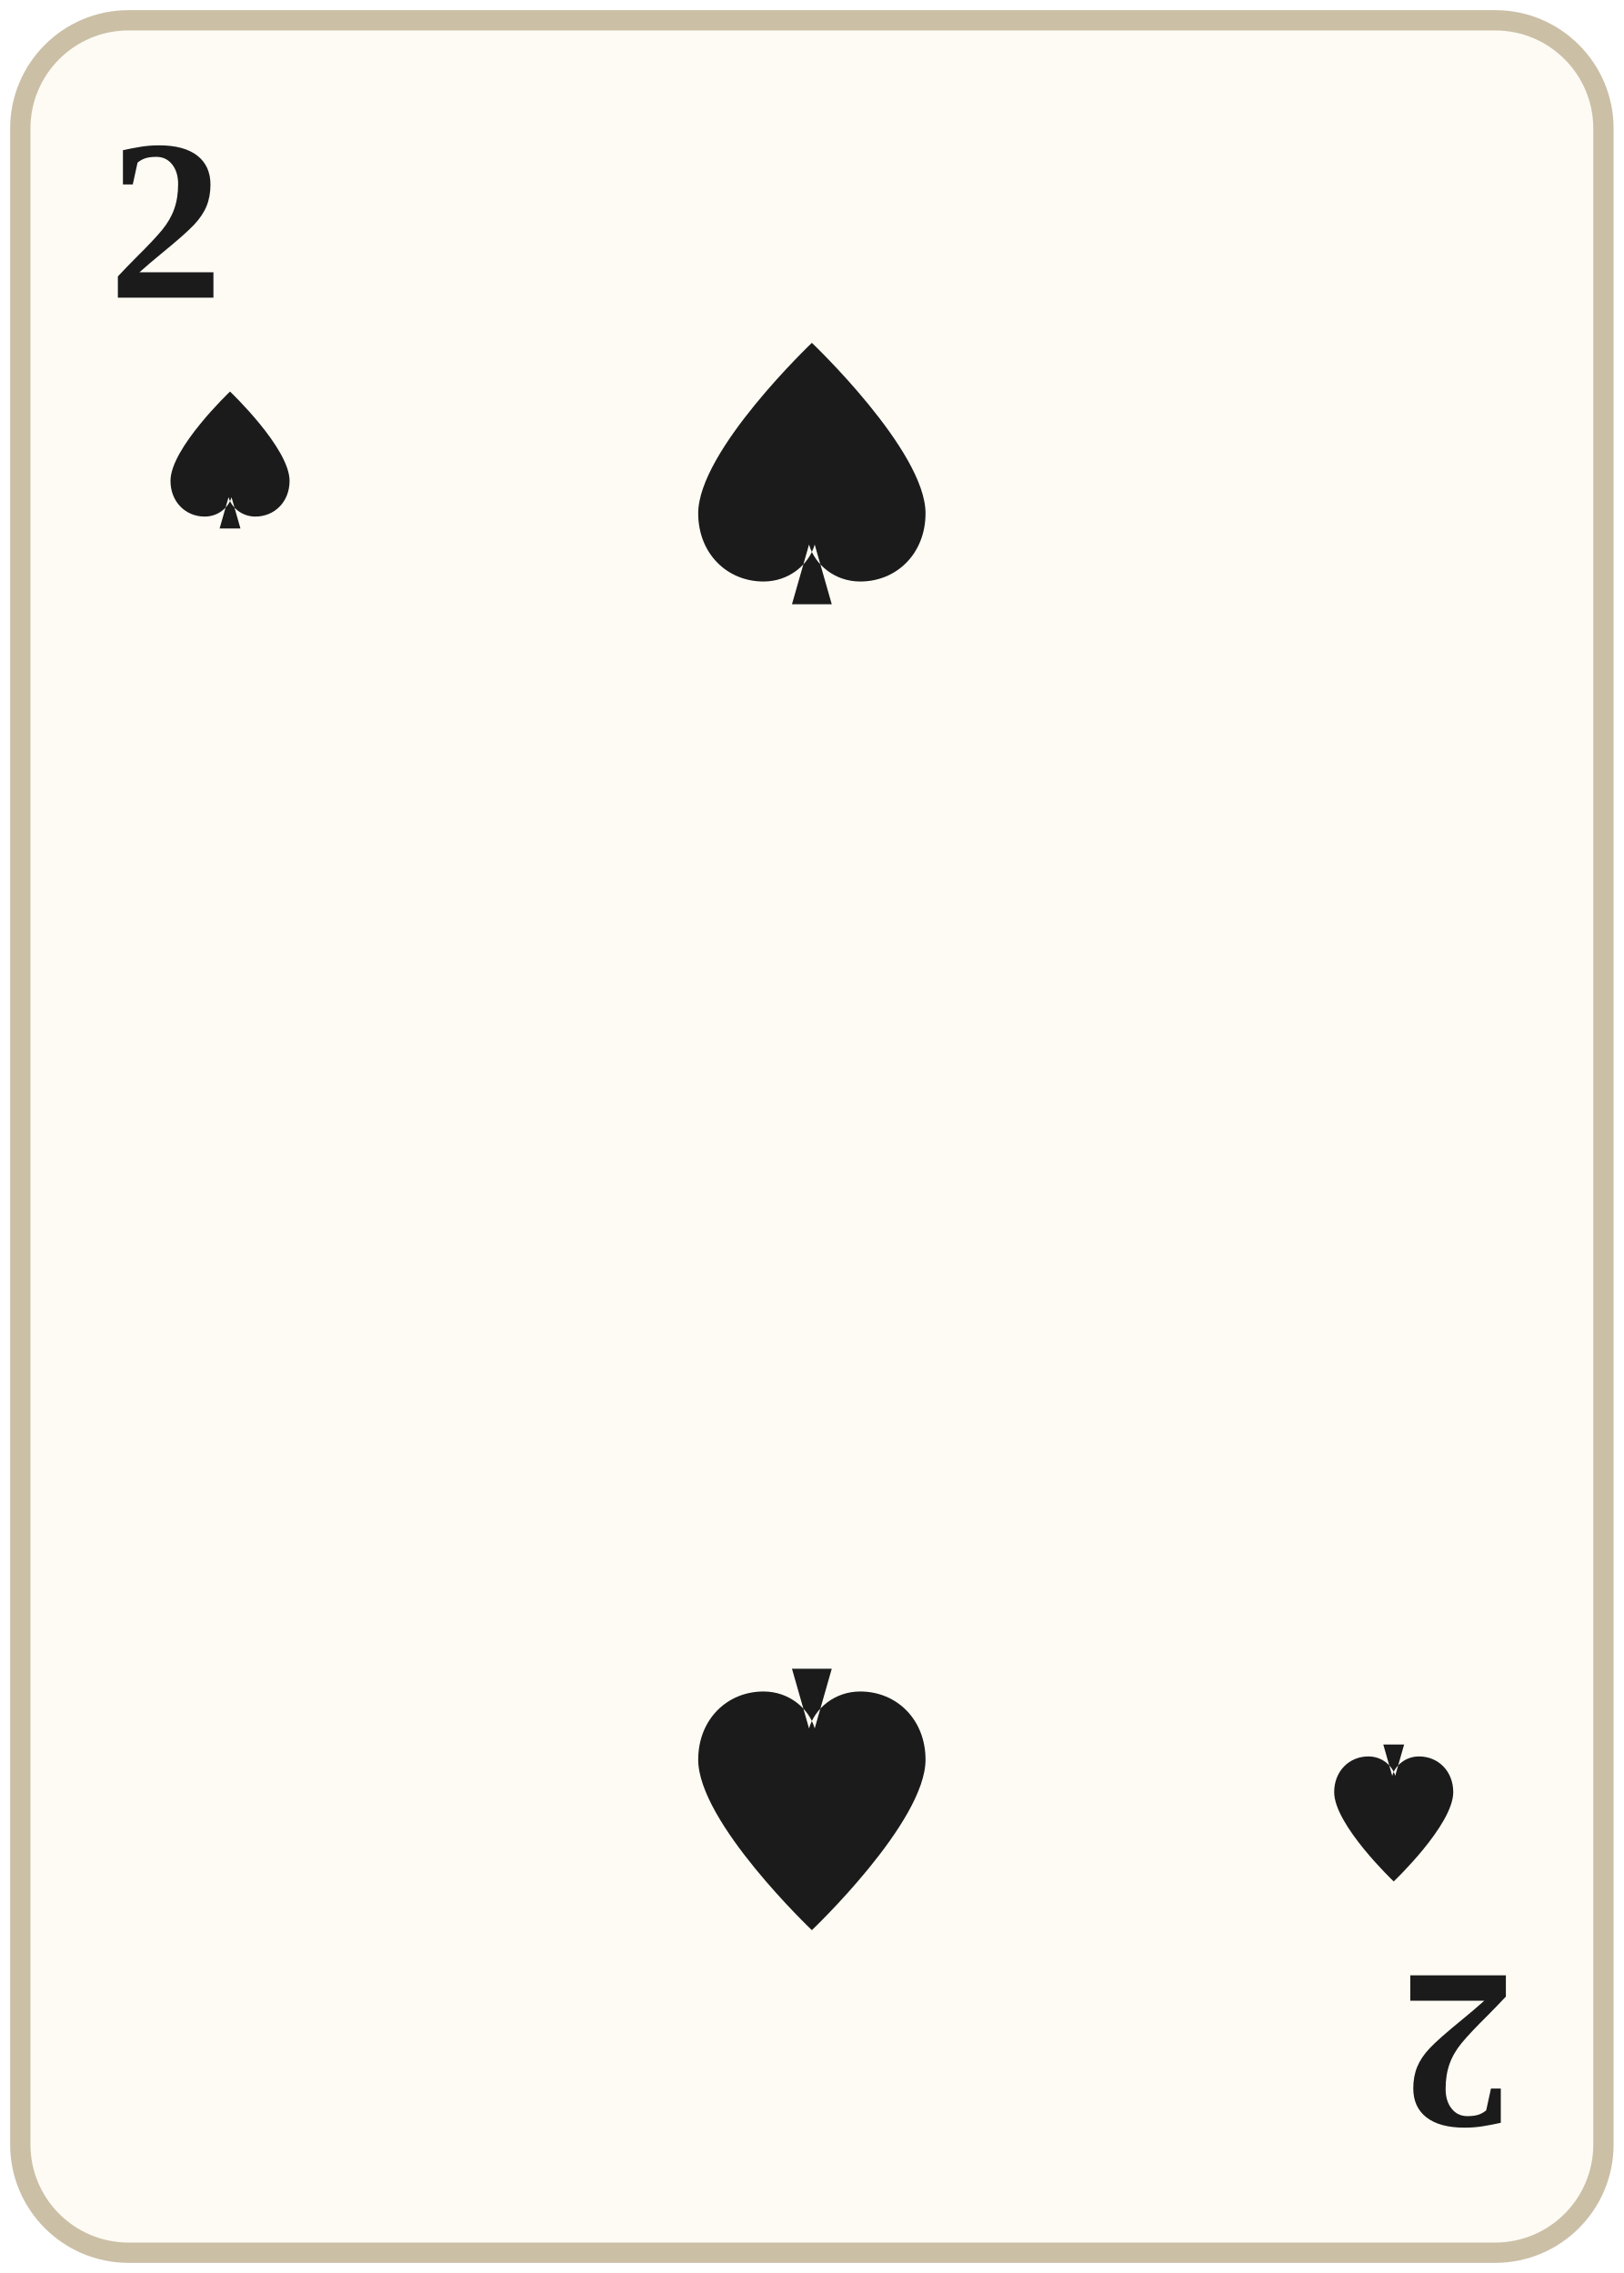
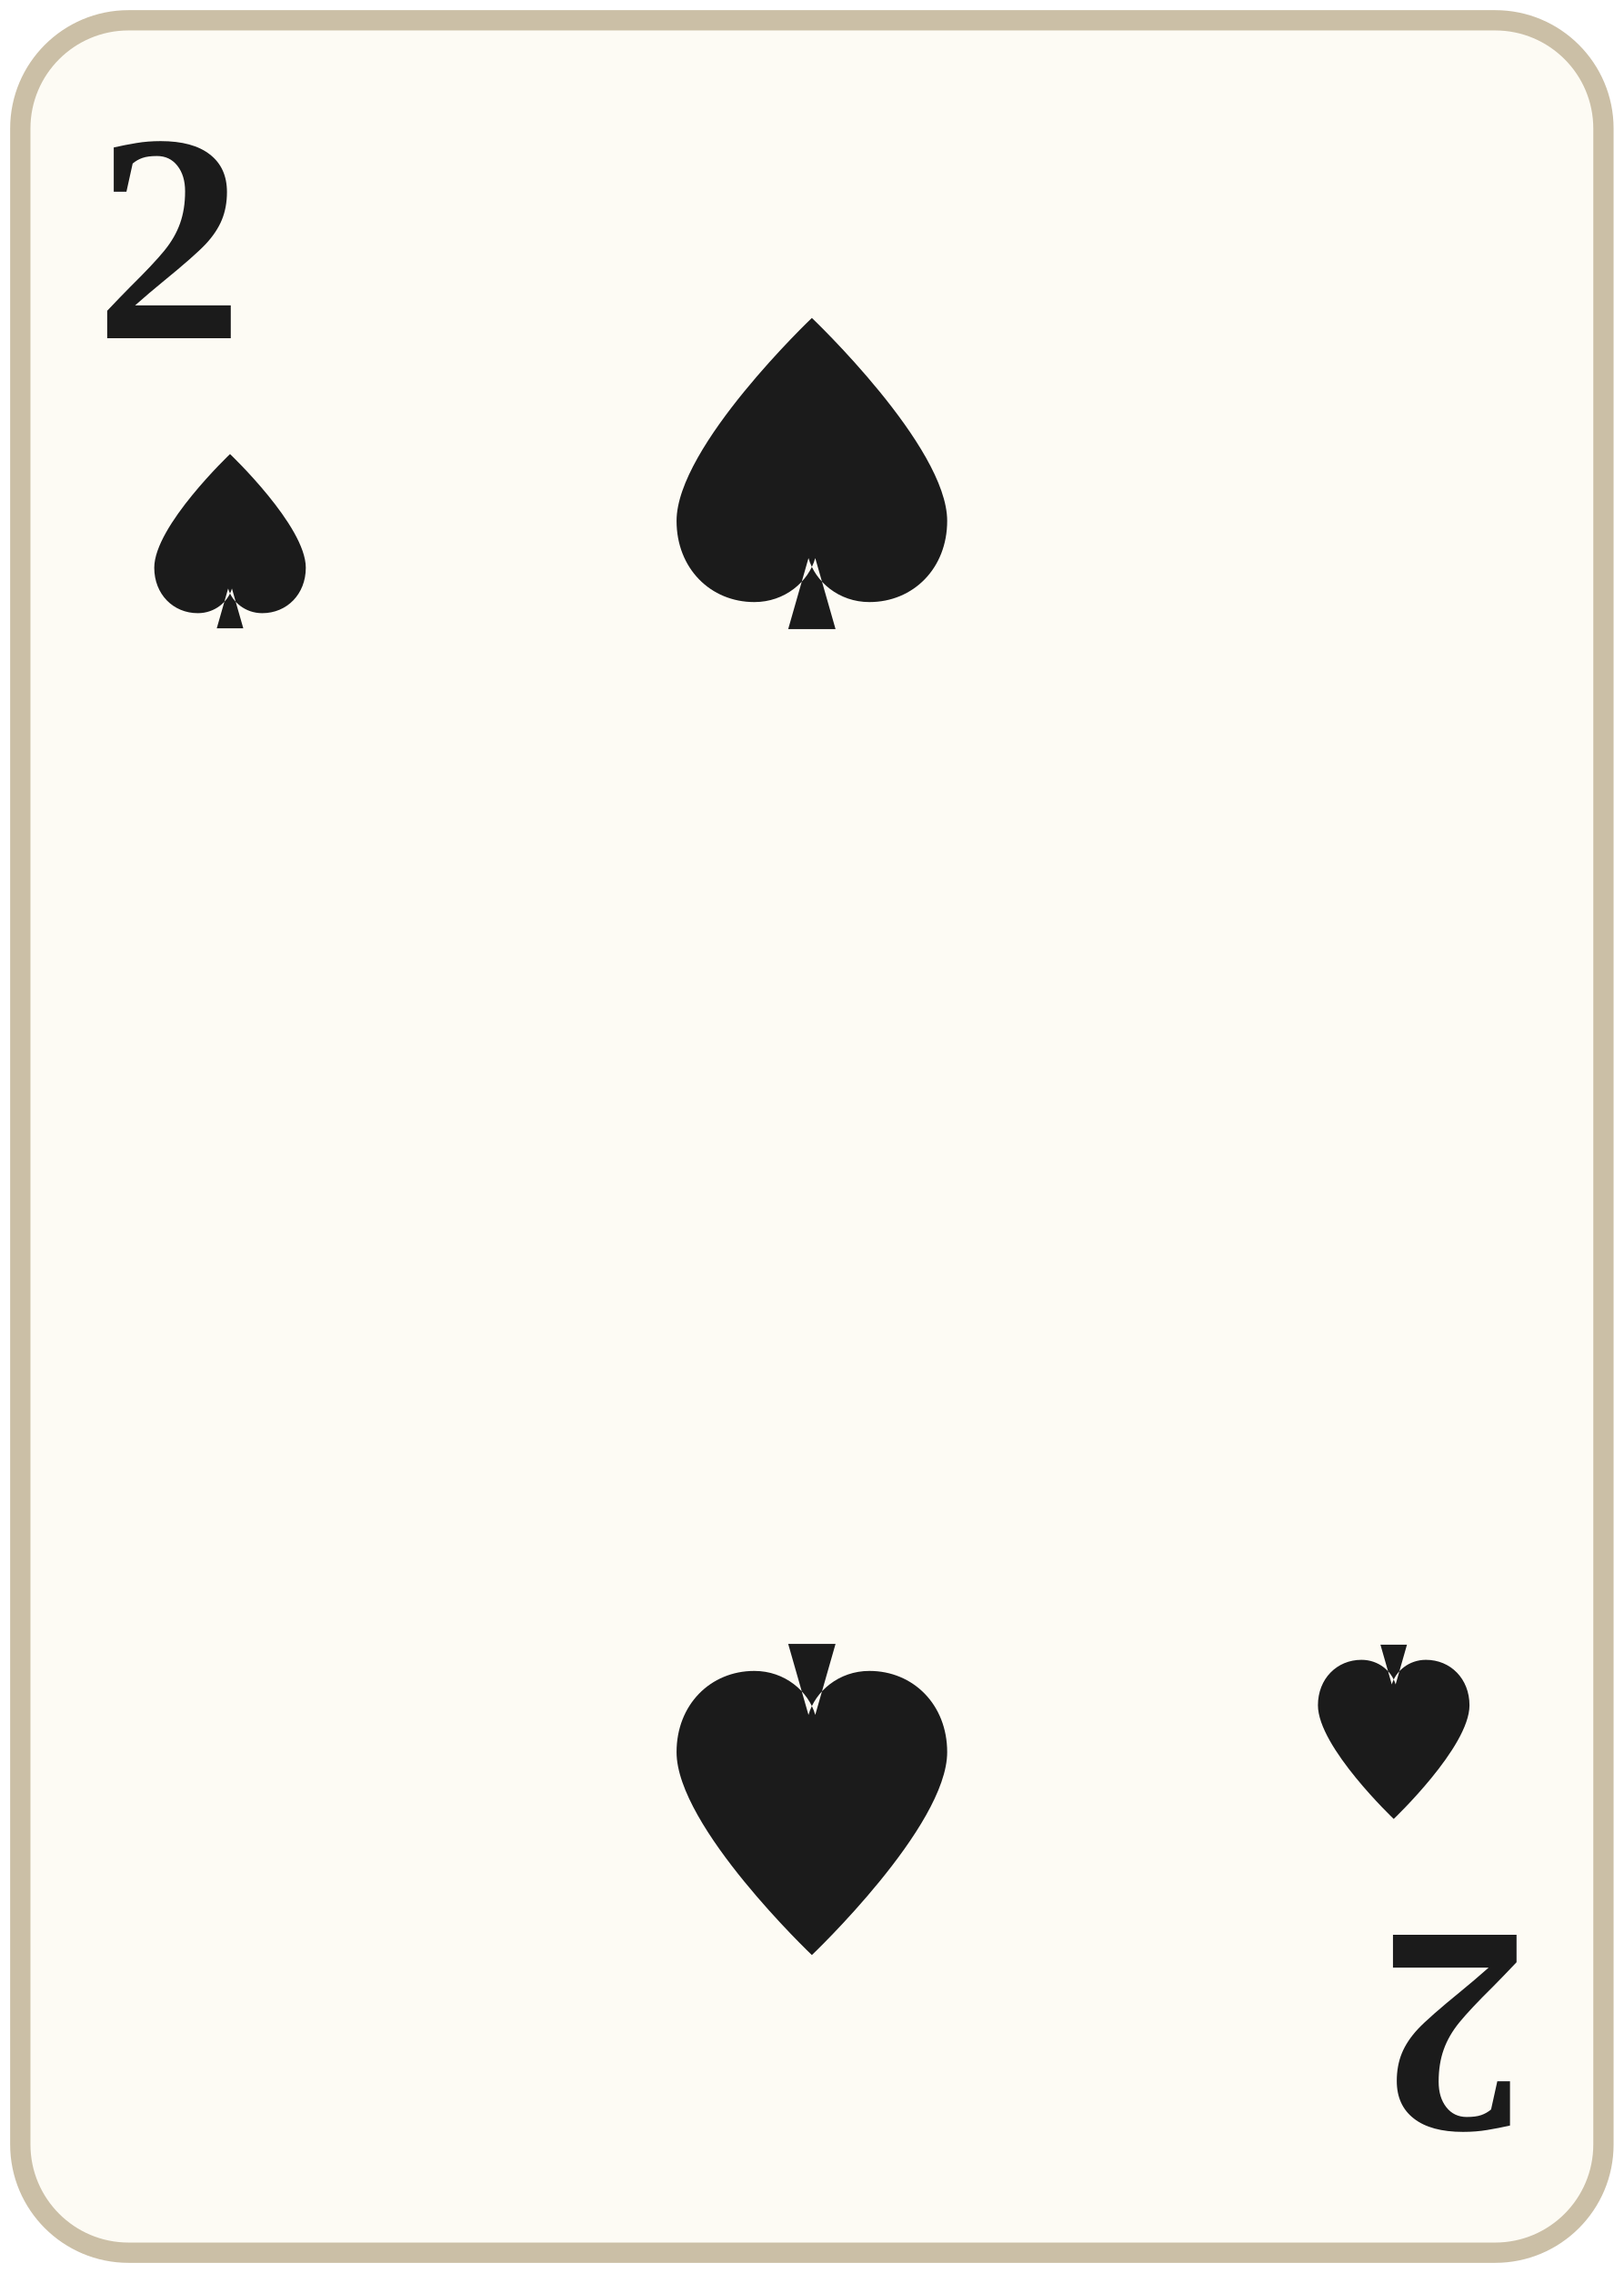
<svg xmlns="http://www.w3.org/2000/svg" viewBox="0 0 240 336" width="240" height="336">
  <rect x="3" y="3" width="234" height="330" rx="16" fill="#fdfbf4" stroke="#cbbfa6" stroke-width="3" />
-   <g transform="translate(120,70) scale(0.42) translate(-50,-50)">
+   <g transform="translate(120,70) scale(0.5) translate(-50,-50)">
    <path d="M50 4 C50 4 90 42 90 64 C90 78 80 88 67 88 C58 88 51 82 49 75 L43 96 L57 96 L51 75 C49 82 42 88 33 88 C20 88 10 78 10 64 C10 42 50 4 50 4 Z" fill="#1b1b1b" />
  </g>
-   <g transform="translate(120,266) rotate(180) scale(0.42) translate(-50,-50)">
+   <g transform="translate(120,266) rotate(180) scale(0.5) translate(-50,-50)">
    <path d="M50 4 C50 4 90 42 90 64 C90 78 80 88 67 88 C58 88 51 82 49 75 L43 96 L57 96 L51 75 C49 82 42 88 33 88 C20 88 10 78 10 64 C10 42 50 4 50 4 Z" fill="#1b1b1b" />
  </g>
-   <g transform="translate(16,14)">
-     <text x="0" y="30" font-family="Georgia,'Times New Roman',serif" font-size="34" font-weight="700" fill="#1b1b1b">2</text>
-     <g transform="translate(18,54) scale(0.22) translate(-50,-50)">
+   <g transform="translate(14,12)">
+     <text x="0" y="38" font-family="Georgia,'Times New Roman',serif" font-size="44" font-weight="700" fill="#1b1b1b">2</text>
+     <g transform="translate(20,68) scale(0.28) translate(-50,-50)">
      <path d="M50 4 C50 4 90 42 90 64 C90 78 80 88 67 88 C58 88 51 82 49 75 L43 96 L57 96 L51 75 C49 82 42 88 33 88 C20 88 10 78 10 64 C10 42 50 4 50 4 Z" fill="#1b1b1b" />
    </g>
  </g>
  <g transform="rotate(180 120 168)">
-     <g transform="translate(16,14)">
-       <text x="0" y="30" font-family="Georgia,'Times New Roman',serif" font-size="34" font-weight="700" fill="#1b1b1b">2</text>
-       <g transform="translate(18,54) scale(0.22) translate(-50,-50)">
+     <g transform="translate(14,12)">
+       <text x="0" y="38" font-family="Georgia,'Times New Roman',serif" font-size="44" font-weight="700" fill="#1b1b1b">2</text>
+       <g transform="translate(20,68) scale(0.28) translate(-50,-50)">
        <path d="M50 4 C50 4 90 42 90 64 C90 78 80 88 67 88 C58 88 51 82 49 75 L43 96 L57 96 L51 75 C49 82 42 88 33 88 C20 88 10 78 10 64 C10 42 50 4 50 4 Z" fill="#1b1b1b" />
      </g>
    </g>
  </g>
</svg>
